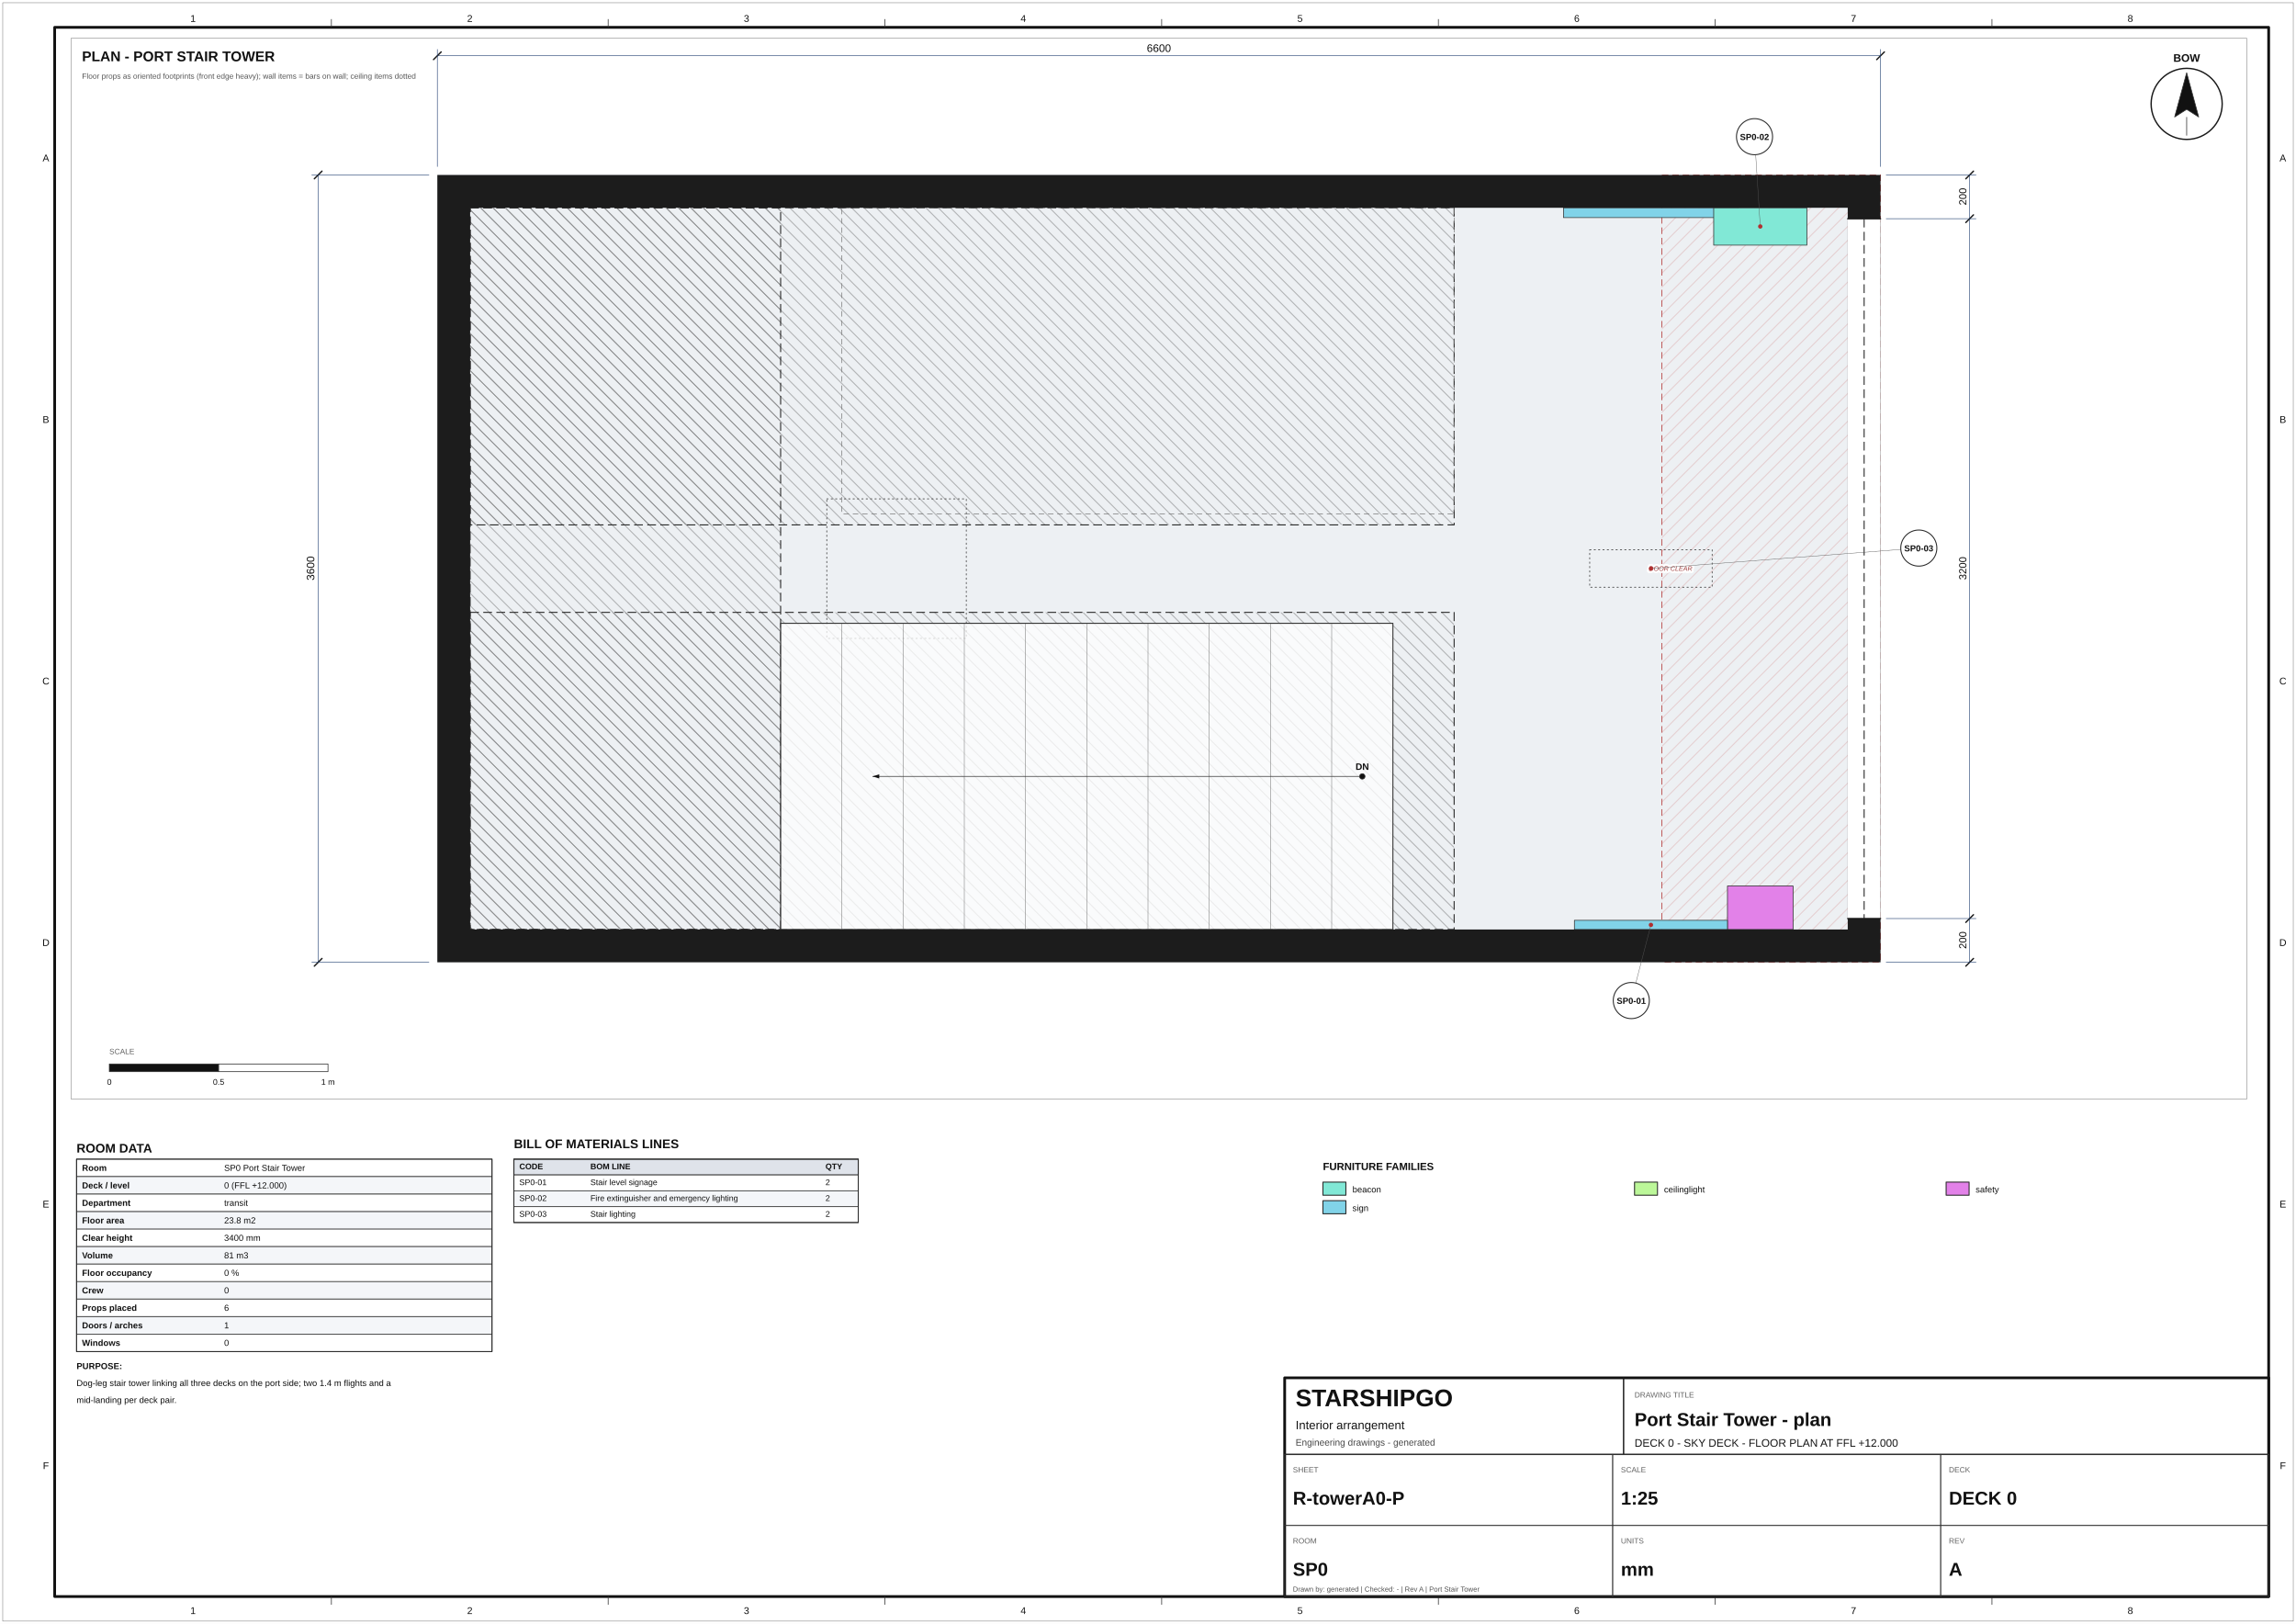
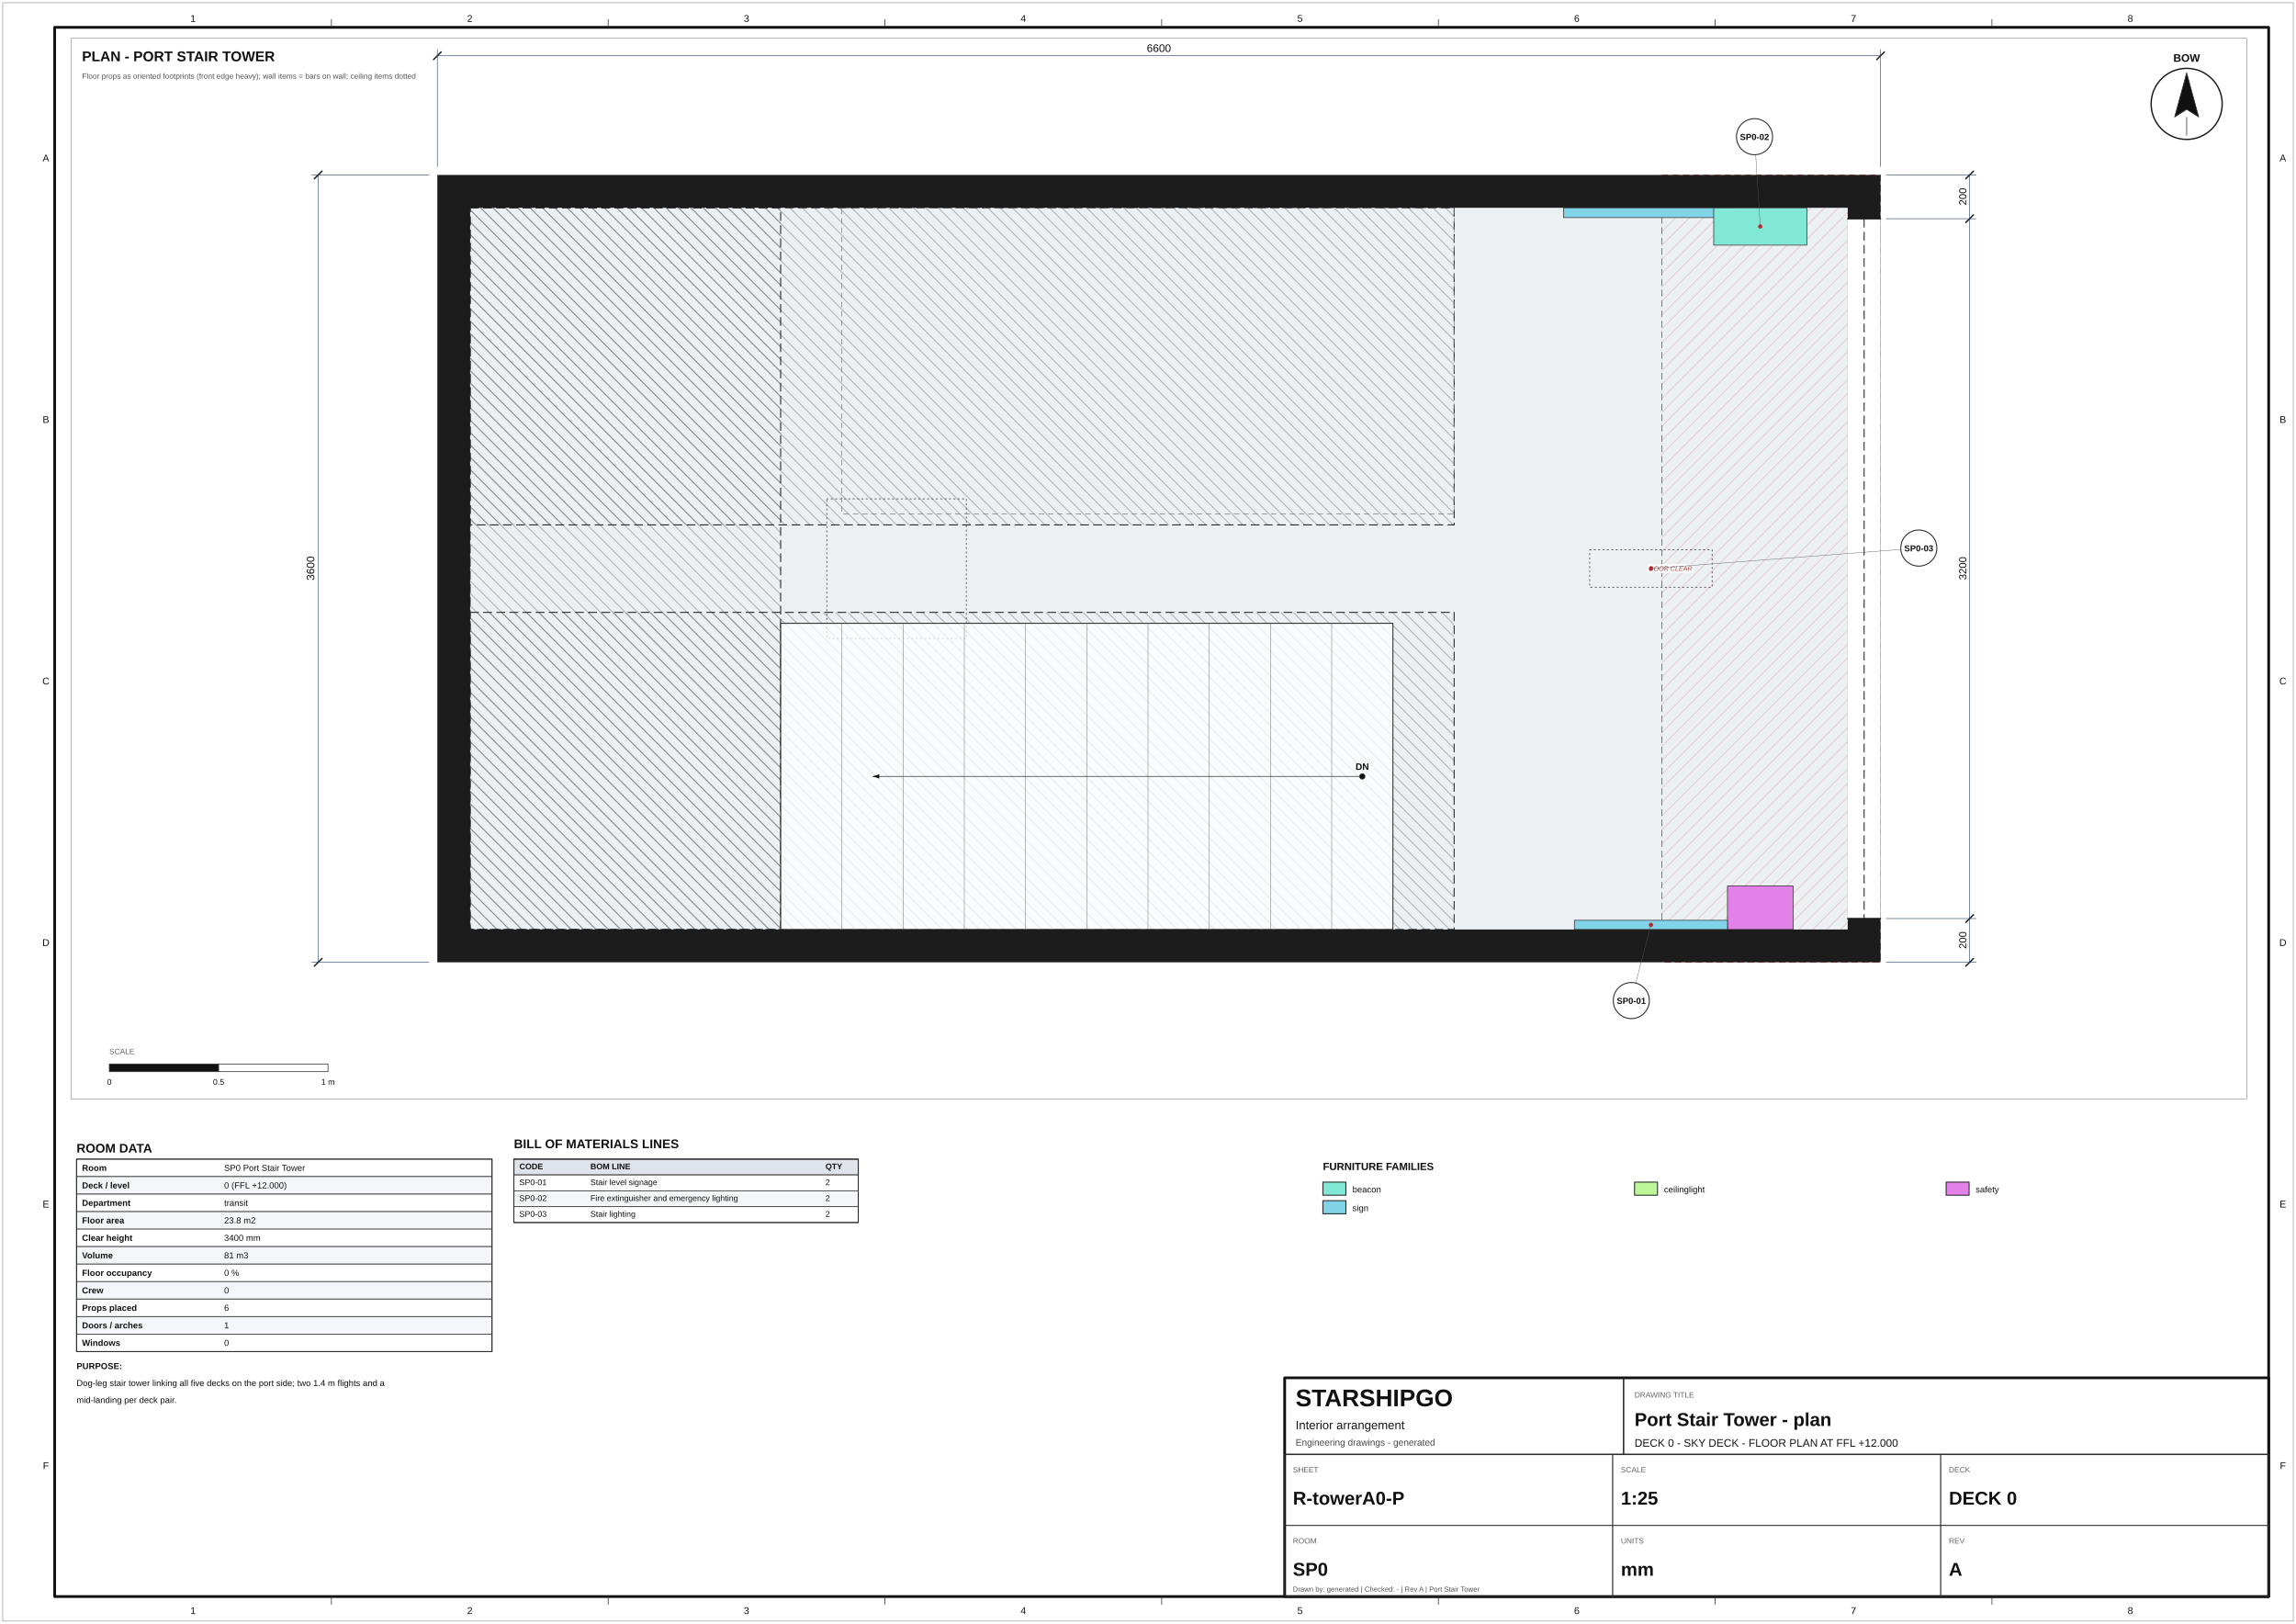
<svg xmlns="http://www.w3.org/2000/svg" width="420mm" height="297mm" viewBox="0 0 420 297">
  <style>
.t{font-family:Arial, Helvetica, 'DejaVu Sans', sans-serif;fill:#111}
.b{font-weight:bold}.i{font-style:italic}
.h{stroke:#111;stroke-width:.5;stroke-linejoin:round;stroke-linecap:round}
.m{stroke:#1a1a1a;stroke-width:.25;stroke-linejoin:round;stroke-linecap:round}
.n{stroke:#2a2a2a;stroke-width:.18;stroke-linejoin:round}
.f{stroke:#333;stroke-width:.13;stroke-linejoin:round}
.x{stroke:#555;stroke-width:.07}
.g{stroke:#9a9a9a;stroke-width:.1}
.gg{stroke:#c4c4c4;stroke-width:.08}
.d{stroke:#1d3c6e;stroke-width:.1}
.dsh{stroke:#222;stroke-width:.18;stroke-dasharray:1.6 .8}
.dot{stroke:#444;stroke-width:.14;stroke-dasharray:.25 .55;stroke-linecap:round}
.hid{stroke:#777;stroke-width:.12;stroke-dasharray:1 .7}
.cl{stroke:#b03030;stroke-width:.12;stroke-dasharray:5 1 1 1}
.cut{stroke:#b03030;stroke-width:.35;stroke-dasharray:6 1.2 1.2 1.2}
.red{stroke:#b03030;stroke-width:.13;stroke-dasharray:1.2 .7}
.none{stroke:none}
.halo{paint-order:stroke;stroke:#fff;stroke-width:.8;stroke-linejoin:round}
</style>
  <defs>
    <pattern id="hSlab" width="1.4" height="1.4" patternUnits="userSpaceOnUse" patternTransform="rotate(45)">
      <rect width="1.4" height="1.4" fill="#ececec" />
      <line x1="0" y1="0" x2="0" y2="1.4" stroke="#222" stroke-width=".13" />
    </pattern>
    <pattern id="hHull" width="1" height="1" patternUnits="userSpaceOnUse" patternTransform="rotate(45)">
      <rect width="1" height="1" fill="#c9d0da" />
      <line x1="0" y1="0" x2="0" y2="1" stroke="#111" stroke-width=".2" />
      <line x1="0" y1="0" x2="1" y2="0" stroke="#111" stroke-width=".1" />
    </pattern>
    <pattern id="hHole" width="1.6" height="1.6" patternUnits="userSpaceOnUse" patternTransform="rotate(-45)">
      <line x1="0" y1="0" x2="0" y2="1.6" stroke="#444" stroke-width=".12" />
    </pattern>
    <pattern id="hZone" width="1.8" height="1.8" patternUnits="userSpaceOnUse" patternTransform="rotate(45)">
      <line x1="0" y1="0" x2="0" y2="1.8" stroke="#d08080" stroke-width=".1" />
    </pattern>
    <pattern id="hPlen" width="1.6" height="1.6" patternUnits="userSpaceOnUse">
      <circle cx=".4" cy=".4" r=".12" fill="#888" />
      <circle cx="1.2" cy="1.2" r=".12" fill="#888" />
    </pattern>
    <pattern id="hGlass" width="2" height="2" patternUnits="userSpaceOnUse" patternTransform="rotate(45)">
      <rect width="2" height="2" fill="#d6ecf7" />
      <line x1="0" y1="0" x2="0" y2="2" stroke="#5a9abb" stroke-width=".08" />
    </pattern>
    <pattern id="hFloor" width="1.2" height="1.2" patternUnits="userSpaceOnUse" patternTransform="rotate(-45)">
      <rect width="1.2" height="1.2" fill="#f2f2f2" />
      <line x1="0" y1="0" x2="0" y2="1.2" stroke="#555" stroke-width=".1" />
    </pattern>
  </defs>
  <rect x="0" y="0" width="420" height="297" fill="#ffffff" />
  <rect x="13" y="7" width="398" height="194" class="x" fill="none" />
  <polygon points="80,32 344,32 344,176 80,176" class="none" fill="#edf0f3" />
  <polygon points="304,32 344,32 344,176 304,176" class="red" fill="url(#hZone)" />
  <text x="305.6" y="104.4" font-size="1.2" class="t i halo" text-anchor="middle" style="fill:#a04040">DOOR CLEAR</text>
  <polygon points="86,38 266,38 266,96 86,96" class="dsh" fill="url(#hHole)" />
  <polygon points="86,112 266,112 266,170 86,170" class="dsh" fill="url(#hHole)" />
  <polygon points="86,38 142.8,38 142.8,170 86,170" class="dsh" fill="url(#hHole)" />
  <polygon points="328,170 316,170 316,162.04 328,162.04" class="f" fill="#e281e8" />
  <polygon points="286,38 318,38 318,39.8 286,39.8" class="f" fill="#81d3e8" />
  <polygon points="316,170 288,170 288,168.32 316,168.32" class="f" fill="#81d3e8" />
  <polygon points="313.48,38 330.52,38 330.52,44.84 313.48,44.84" class="f" fill="#81e8d6" />
  <polygon points="290.8,100.56 313.2,100.56 313.2,107.4 290.8,107.4" class="dot" fill="none" />
  <polygon points="151.24,91.24 176.76,91.24 176.76,116.76 151.24,116.76" class="dot" fill="none" />
  <polygon points="266,38 154,38 154,94 266,94" class="hid" fill="none" />
  <polygon points="142.8,114 254.8,114 254.8,170 142.8,170" class="n" fill="#ffffff" fill-opacity="0.75" />
  <line x1="142.8" y1="114" x2="142.8" y2="170" class="x" />
  <line x1="154" y1="114" x2="154" y2="170" class="x" />
  <line x1="165.2" y1="114" x2="165.2" y2="170" class="x" />
  <line x1="176.4" y1="114" x2="176.4" y2="170" class="x" />
  <line x1="187.6" y1="114" x2="187.6" y2="170" class="x" />
  <line x1="198.8" y1="114" x2="198.8" y2="170" class="x" />
  <line x1="210" y1="114" x2="210" y2="170" class="x" />
  <line x1="221.2" y1="114" x2="221.2" y2="170" class="x" />
  <line x1="232.4" y1="114" x2="232.4" y2="170" class="x" />
  <line x1="243.6" y1="114" x2="243.6" y2="170" class="x" />
  <line x1="254.8" y1="114" x2="254.8" y2="170" class="x" />
  <line x1="249.2" y1="142" x2="159.6" y2="142" class="f" />
  <polygon points="159.6,142 160.84,141.62 160.84,142.38" class="none" fill="#111" />
  <text x="249.2" y="140.8" font-size="1.7" class="t b" text-anchor="middle">DN</text>
  <circle cx="249.2" cy="142" r="0.5" class="f" fill="#111" />
  <path d="M80 32 L344 32 L344 176 L80 176Z M86 38 L338 38 L338 170 L86 170Z " class="none" fill="#1c1c1c" fill-rule="evenodd" />
  <polygon points="344,40 344,168 338,168 338,40" class="none" fill="#ffffff" />
  <line x1="344" y1="40" x2="338" y2="40" class="m" />
  <line x1="344" y1="168" x2="338" y2="168" class="m" />
  <line x1="341" y1="40" x2="341" y2="168" class="dsh" />
  <line x1="299.23" y1="179.81" x2="302" y2="169.16" class="x" />
  <circle cx="302" cy="169.16" r="0.4" class="none" fill="#b03030" />
  <line x1="321.16" y1="28.29" x2="322" y2="41.42" class="x" />
  <circle cx="322" cy="41.42" r="0.4" class="none" fill="#b03030" />
  <line x1="347.71" y1="100.49" x2="302" y2="103.98" class="x" />
  <circle cx="302" cy="103.98" r="0.4" class="none" fill="#b03030" />
  <circle cx="298.41" cy="183" r="3.3" class="n" fill="#fff" />
  <text x="298.41" y="183.6" font-size="1.6" class="t b" text-anchor="middle">SP0-01</text>
  <circle cx="320.95" cy="25" r="3.3" class="n" fill="#fff" />
  <text x="320.95" y="25.6" font-size="1.6" class="t b" text-anchor="middle">SP0-02</text>
  <circle cx="351" cy="100.24" r="3.3" class="n" fill="#fff" />
  <text x="351" y="100.84" font-size="1.6" class="t b" text-anchor="middle">SP0-03</text>
  <line x1="80" y1="10.2" x2="344" y2="10.2" class="d" />
  <line x1="79.3" y1="10.9" x2="80.7" y2="9.5" class="m" />
  <line x1="343.3" y1="10.9" x2="344.7" y2="9.5" class="m" />
  <line x1="80" y1="30.5" x2="80" y2="9" class="d" />
  <line x1="344" y1="30.5" x2="344" y2="9" class="d" />
  <text x="212" y="9.5" font-size="2" class="t" text-anchor="middle">6600</text>
  <line x1="58.2" y1="32" x2="58.2" y2="176" class="d" />
  <line x1="57.5" y1="32.7" x2="58.9" y2="31.3" class="m" />
  <line x1="57.5" y1="176.7" x2="58.9" y2="175.3" class="m" />
  <line x1="78.5" y1="32" x2="57" y2="32" class="d" />
  <line x1="78.5" y1="176" x2="57" y2="176" class="d" />
  <text x="57.5" y="106.16" font-size="2" class="t" transform="rotate(-90 57.5 106.16)">3600</text>
  <line x1="360.3" y1="32" x2="360.3" y2="176" class="d" />
  <line x1="359.6" y1="32.7" x2="361" y2="31.3" class="m" />
  <line x1="345" y1="32" x2="361.5" y2="32" class="d" />
  <line x1="359.6" y1="40.7" x2="361" y2="39.3" class="m" />
  <line x1="345" y1="40" x2="361.5" y2="40" class="d" />
  <line x1="359.6" y1="168.7" x2="361" y2="167.3" class="m" />
  <line x1="345" y1="168" x2="361.5" y2="168" class="d" />
  <line x1="359.6" y1="176.7" x2="361" y2="175.3" class="m" />
  <line x1="345" y1="176" x2="361.5" y2="176" class="d" />
  <text x="359.7" y="37.54" font-size="1.9" class="t" transform="rotate(-90 359.7 37.54)">200</text>
  <text x="359.7" y="106.05" font-size="1.9" class="t" transform="rotate(-90 359.7 106.05)">3200</text>
  <text x="359.7" y="173.54" font-size="1.9" class="t" transform="rotate(-90 359.7 173.54)">200</text>
  <circle cx="400" cy="19" r="6.5" class="m" fill="#fff" />
  <polygon points="400,13.3 402.2,21.4 400,20 397.8,21.4" class="f" fill="#111" />
  <line x1="400" y1="21.4" x2="400" y2="24.8" class="f" />
  <text x="400" y="11.3" font-size="2" class="t b" text-anchor="middle">BOW</text>
  <text x="20" y="192.8" font-size="1.4" class="t" style="fill:#666">SCALE</text>
  <rect x="20" y="194.6" width="20" height="1.4" class="f" fill="#111" />
  <rect x="40" y="194.6" width="20" height="1.4" class="f" fill="#fff" />
  <text x="20" y="198.4" font-size="1.5" class="t" text-anchor="middle">0</text>
  <text x="40" y="198.4" font-size="1.5" class="t" text-anchor="middle">0.5</text>
  <text x="60" y="198.4" font-size="1.5" class="t" text-anchor="middle">1 m</text>
  <text x="14" y="210.8" font-size="2.3" class="t b">ROOM DATA</text>
  <rect x="14" y="212" width="76" height="3.2" class="f" fill="#ffffff" />
  <text x="15" y="214.15" font-size="1.6" class="t b">Room</text>
  <text x="41" y="214.15" font-size="1.6" class="t">SP0  Port Stair Tower</text>
  <rect x="14" y="215.2" width="76" height="3.2" class="f" fill="#f4f6f9" />
  <text x="15" y="217.35" font-size="1.6" class="t b">Deck / level</text>
  <text x="41" y="217.35" font-size="1.6" class="t">0  (FFL +12.000)</text>
  <rect x="14" y="218.4" width="76" height="3.2" class="f" fill="#ffffff" />
  <text x="15" y="220.55" font-size="1.6" class="t b">Department</text>
  <text x="41" y="220.55" font-size="1.6" class="t">transit</text>
  <rect x="14" y="221.6" width="76" height="3.2" class="f" fill="#f4f6f9" />
  <text x="15" y="223.75" font-size="1.6" class="t b">Floor area</text>
  <text x="41" y="223.75" font-size="1.6" class="t">23.8 m2</text>
  <rect x="14" y="224.8" width="76" height="3.2" class="f" fill="#ffffff" />
  <text x="15" y="226.95" font-size="1.6" class="t b">Clear height</text>
  <text x="41" y="226.95" font-size="1.6" class="t">3400 mm</text>
  <rect x="14" y="228" width="76" height="3.2" class="f" fill="#f4f6f9" />
  <text x="15" y="230.15" font-size="1.6" class="t b">Volume</text>
  <text x="41" y="230.15" font-size="1.6" class="t">81 m3</text>
  <rect x="14" y="231.2" width="76" height="3.2" class="f" fill="#ffffff" />
  <text x="15" y="233.35" font-size="1.6" class="t b">Floor occupancy</text>
  <text x="41" y="233.35" font-size="1.6" class="t">0 %</text>
  <rect x="14" y="234.4" width="76" height="3.2" class="f" fill="#f4f6f9" />
  <text x="15" y="236.55" font-size="1.6" class="t b">Crew</text>
  <text x="41" y="236.55" font-size="1.6" class="t">0</text>
  <rect x="14" y="237.6" width="76" height="3.2" class="f" fill="#ffffff" />
  <text x="15" y="239.75" font-size="1.6" class="t b">Props placed</text>
  <text x="41" y="239.75" font-size="1.6" class="t">6</text>
  <rect x="14" y="240.8" width="76" height="3.2" class="f" fill="#f4f6f9" />
  <text x="15" y="242.95" font-size="1.6" class="t b">Doors / arches</text>
  <text x="41" y="242.95" font-size="1.6" class="t">1</text>
  <rect x="14" y="244" width="76" height="3.2" class="f" fill="#ffffff" />
  <text x="15" y="246.15" font-size="1.6" class="t b">Windows</text>
  <text x="41" y="246.15" font-size="1.6" class="t">0</text>
  <rect x="14" y="212" width="76" height="35.2" class="n" fill="none" />
  <text x="14" y="250.4" font-size="1.6" class="t b">PURPOSE:</text>
-   <text x="14" y="253.5" font-size="1.6" class="t">Dog-leg stair tower linking all three decks on the port side; two 1.4 m flights and a</text>
+   <text x="14" y="253.5" font-size="1.6" class="t">Dog-leg stair tower linking all five decks on the port side; two 1.4 m flights and a</text>
  <text x="14" y="256.6" font-size="1.6" class="t">mid-landing per deck pair.</text>
  <text x="94" y="210" font-size="2.3" class="t b">BILL OF MATERIALS LINES</text>
  <rect x="94" y="212" width="63" height="2.9" class="n" fill="#dfe3ea" />
  <text x="95" y="213.85" font-size="1.5" class="t b">CODE</text>
  <text x="108" y="213.85" font-size="1.5" class="t b">BOM LINE</text>
  <text x="151" y="213.85" font-size="1.5" class="t b">QTY</text>
  <rect x="94" y="214.9" width="63" height="2.9" class="f" fill="#ffffff" />
  <text x="95" y="216.75" font-size="1.5" class="t">SP0-01</text>
  <text x="108" y="216.75" font-size="1.5" class="t">Stair level signage</text>
  <text x="151" y="216.75" font-size="1.5" class="t">2</text>
  <rect x="94" y="217.8" width="63" height="2.9" class="f" fill="#f4f6f9" />
  <text x="95" y="219.65" font-size="1.5" class="t">SP0-02</text>
  <text x="108" y="219.65" font-size="1.5" class="t">Fire extinguisher and emergency lighting</text>
  <text x="151" y="219.65" font-size="1.5" class="t">2</text>
  <rect x="94" y="220.7" width="63" height="2.9" class="f" fill="#ffffff" />
  <text x="95" y="222.55" font-size="1.5" class="t">SP0-03</text>
  <text x="108" y="222.55" font-size="1.5" class="t">Stair lighting</text>
  <text x="151" y="222.55" font-size="1.5" class="t">2</text>
  <rect x="94" y="212" width="63" height="11.6" class="n" fill="none" />
  <text x="242" y="214" font-size="1.9" class="t b">FURNITURE FAMILIES</text>
  <rect x="242" y="216.2" width="4.2" height="2.4" class="n" fill="#81e8d6" />
  <text x="247.4" y="218.1" font-size="1.6" class="t">beacon</text>
  <rect x="299" y="216.2" width="4.2" height="2.4" class="n" fill="#bcf799" />
  <text x="304.4" y="218.1" font-size="1.6" class="t">ceilinglight</text>
  <rect x="356" y="216.2" width="4.2" height="2.4" class="n" fill="#e281e8" />
  <text x="361.4" y="218.1" font-size="1.6" class="t">safety</text>
  <rect x="242" y="219.6" width="4.2" height="2.4" class="n" fill="#81d3e8" />
  <text x="247.4" y="221.5" font-size="1.6" class="t">sign</text>
  <text x="15" y="11.2" font-size="2.6" class="t b">PLAN - PORT STAIR TOWER</text>
  <text x="15" y="14.4" font-size="1.4" class="t" style="fill:#555">Floor props as oriented footprints (front edge heavy); wall items = bars on wall; ceiling items dotted</text>
  <rect x="0.5" y="0.5" width="419" height="296" class="x" fill="none" />
  <rect x="10" y="5" width="405" height="287" class="h" fill="none" />
  <text x="35.31" y="4" font-size="1.8" class="t" text-anchor="middle">1</text>
  <text x="35.31" y="295.2" font-size="1.8" class="t" text-anchor="middle">1</text>
  <text x="85.94" y="4" font-size="1.8" class="t" text-anchor="middle">2</text>
  <text x="85.94" y="295.2" font-size="1.8" class="t" text-anchor="middle">2</text>
  <line x1="60.62" y1="3.5" x2="60.62" y2="5" class="f" />
  <line x1="60.62" y1="292" x2="60.62" y2="293.5" class="f" />
  <text x="136.56" y="4" font-size="1.8" class="t" text-anchor="middle">3</text>
  <text x="136.56" y="295.2" font-size="1.8" class="t" text-anchor="middle">3</text>
  <line x1="111.25" y1="3.5" x2="111.25" y2="5" class="f" />
  <line x1="111.25" y1="292" x2="111.25" y2="293.5" class="f" />
  <text x="187.19" y="4" font-size="1.8" class="t" text-anchor="middle">4</text>
  <text x="187.19" y="295.2" font-size="1.8" class="t" text-anchor="middle">4</text>
  <line x1="161.88" y1="3.5" x2="161.88" y2="5" class="f" />
  <line x1="161.88" y1="292" x2="161.88" y2="293.5" class="f" />
  <text x="237.81" y="4" font-size="1.8" class="t" text-anchor="middle">5</text>
  <text x="237.81" y="295.2" font-size="1.8" class="t" text-anchor="middle">5</text>
  <line x1="212.5" y1="3.5" x2="212.5" y2="5" class="f" />
  <line x1="212.5" y1="292" x2="212.5" y2="293.5" class="f" />
  <text x="288.44" y="4" font-size="1.8" class="t" text-anchor="middle">6</text>
  <text x="288.44" y="295.2" font-size="1.8" class="t" text-anchor="middle">6</text>
  <line x1="263.12" y1="3.5" x2="263.12" y2="5" class="f" />
  <line x1="263.12" y1="292" x2="263.12" y2="293.5" class="f" />
  <text x="339.06" y="4" font-size="1.8" class="t" text-anchor="middle">7</text>
  <text x="339.06" y="295.2" font-size="1.8" class="t" text-anchor="middle">7</text>
  <line x1="313.75" y1="3.5" x2="313.75" y2="5" class="f" />
  <line x1="313.75" y1="292" x2="313.75" y2="293.5" class="f" />
  <text x="389.69" y="4" font-size="1.8" class="t" text-anchor="middle">8</text>
  <text x="389.69" y="295.2" font-size="1.8" class="t" text-anchor="middle">8</text>
  <line x1="364.38" y1="3.5" x2="364.38" y2="5" class="f" />
  <line x1="364.38" y1="292" x2="364.38" y2="293.5" class="f" />
  <text x="8.4" y="29.52" font-size="1.8" class="t" text-anchor="middle">A</text>
  <text x="417.6" y="29.52" font-size="1.8" class="t" text-anchor="middle">A</text>
  <text x="8.4" y="77.35" font-size="1.8" class="t" text-anchor="middle">B</text>
  <text x="417.6" y="77.35" font-size="1.8" class="t" text-anchor="middle">B</text>
  <text x="8.4" y="125.18" font-size="1.8" class="t" text-anchor="middle">C</text>
  <text x="417.6" y="125.18" font-size="1.8" class="t" text-anchor="middle">C</text>
  <text x="8.4" y="173.02" font-size="1.8" class="t" text-anchor="middle">D</text>
  <text x="417.6" y="173.02" font-size="1.8" class="t" text-anchor="middle">D</text>
  <text x="8.4" y="220.85" font-size="1.8" class="t" text-anchor="middle">E</text>
  <text x="417.6" y="220.85" font-size="1.8" class="t" text-anchor="middle">E</text>
  <text x="8.4" y="268.68" font-size="1.8" class="t" text-anchor="middle">F</text>
  <text x="417.6" y="268.68" font-size="1.8" class="t" text-anchor="middle">F</text>
  <rect x="235" y="252" width="180" height="40" class="h" fill="#ffffff" />
  <line x1="235" y1="266" x2="415" y2="266" class="m" />
  <line x1="297" y1="252" x2="297" y2="266" class="m" />
  <text x="237" y="257.2" font-size="4.4" class="t b">STARSHIPGO</text>
  <text x="237" y="261.4" font-size="2.2" class="t">Interior arrangement</text>
  <text x="237" y="264.4" font-size="1.7" class="t" style="fill:#444">Engineering drawings - generated</text>
  <text x="299" y="255.6" font-size="1.4" class="t" style="fill:#666">DRAWING TITLE</text>
  <text x="299" y="260.8" font-size="3.4" class="t b">Port Stair Tower - plan</text>
  <text x="299" y="264.6" font-size="2" class="t">DECK 0 - SKY DECK  -  FLOOR PLAN AT FFL +12.000</text>
  <rect x="235" y="266" width="60" height="13" class="f" fill="none" />
  <text x="236.5" y="269.3" font-size="1.4" class="t" style="fill:#666">SHEET</text>
  <text x="236.5" y="275.2" font-size="3.4" class="t b">R-towerA0-P</text>
  <rect x="295" y="266" width="60" height="13" class="f" fill="none" />
  <text x="296.5" y="269.3" font-size="1.4" class="t" style="fill:#666">SCALE</text>
  <text x="296.5" y="275.2" font-size="3.4" class="t b">1:25</text>
  <rect x="355" y="266" width="60" height="13" class="f" fill="none" />
  <text x="356.5" y="269.3" font-size="1.4" class="t" style="fill:#666">DECK</text>
  <text x="356.5" y="275.2" font-size="3.4" class="t b">DECK 0</text>
  <rect x="235" y="279" width="60" height="13" class="f" fill="none" />
  <text x="236.5" y="282.3" font-size="1.4" class="t" style="fill:#666">ROOM</text>
  <text x="236.5" y="288.2" font-size="3.4" class="t b">SP0</text>
  <rect x="295" y="279" width="60" height="13" class="f" fill="none" />
  <text x="296.5" y="282.3" font-size="1.4" class="t" style="fill:#666">UNITS</text>
  <text x="296.5" y="288.2" font-size="3.4" class="t b">mm</text>
  <rect x="355" y="279" width="60" height="13" class="f" fill="none" />
  <text x="356.5" y="282.3" font-size="1.4" class="t" style="fill:#666">REV</text>
  <text x="356.5" y="288.2" font-size="3.4" class="t b">A</text>
  <text x="236.5" y="291.1" font-size="1.3" class="t" style="fill:#555">Drawn by: generated   |   Checked: -   |   Rev A   |   Port Stair Tower</text>
</svg>
